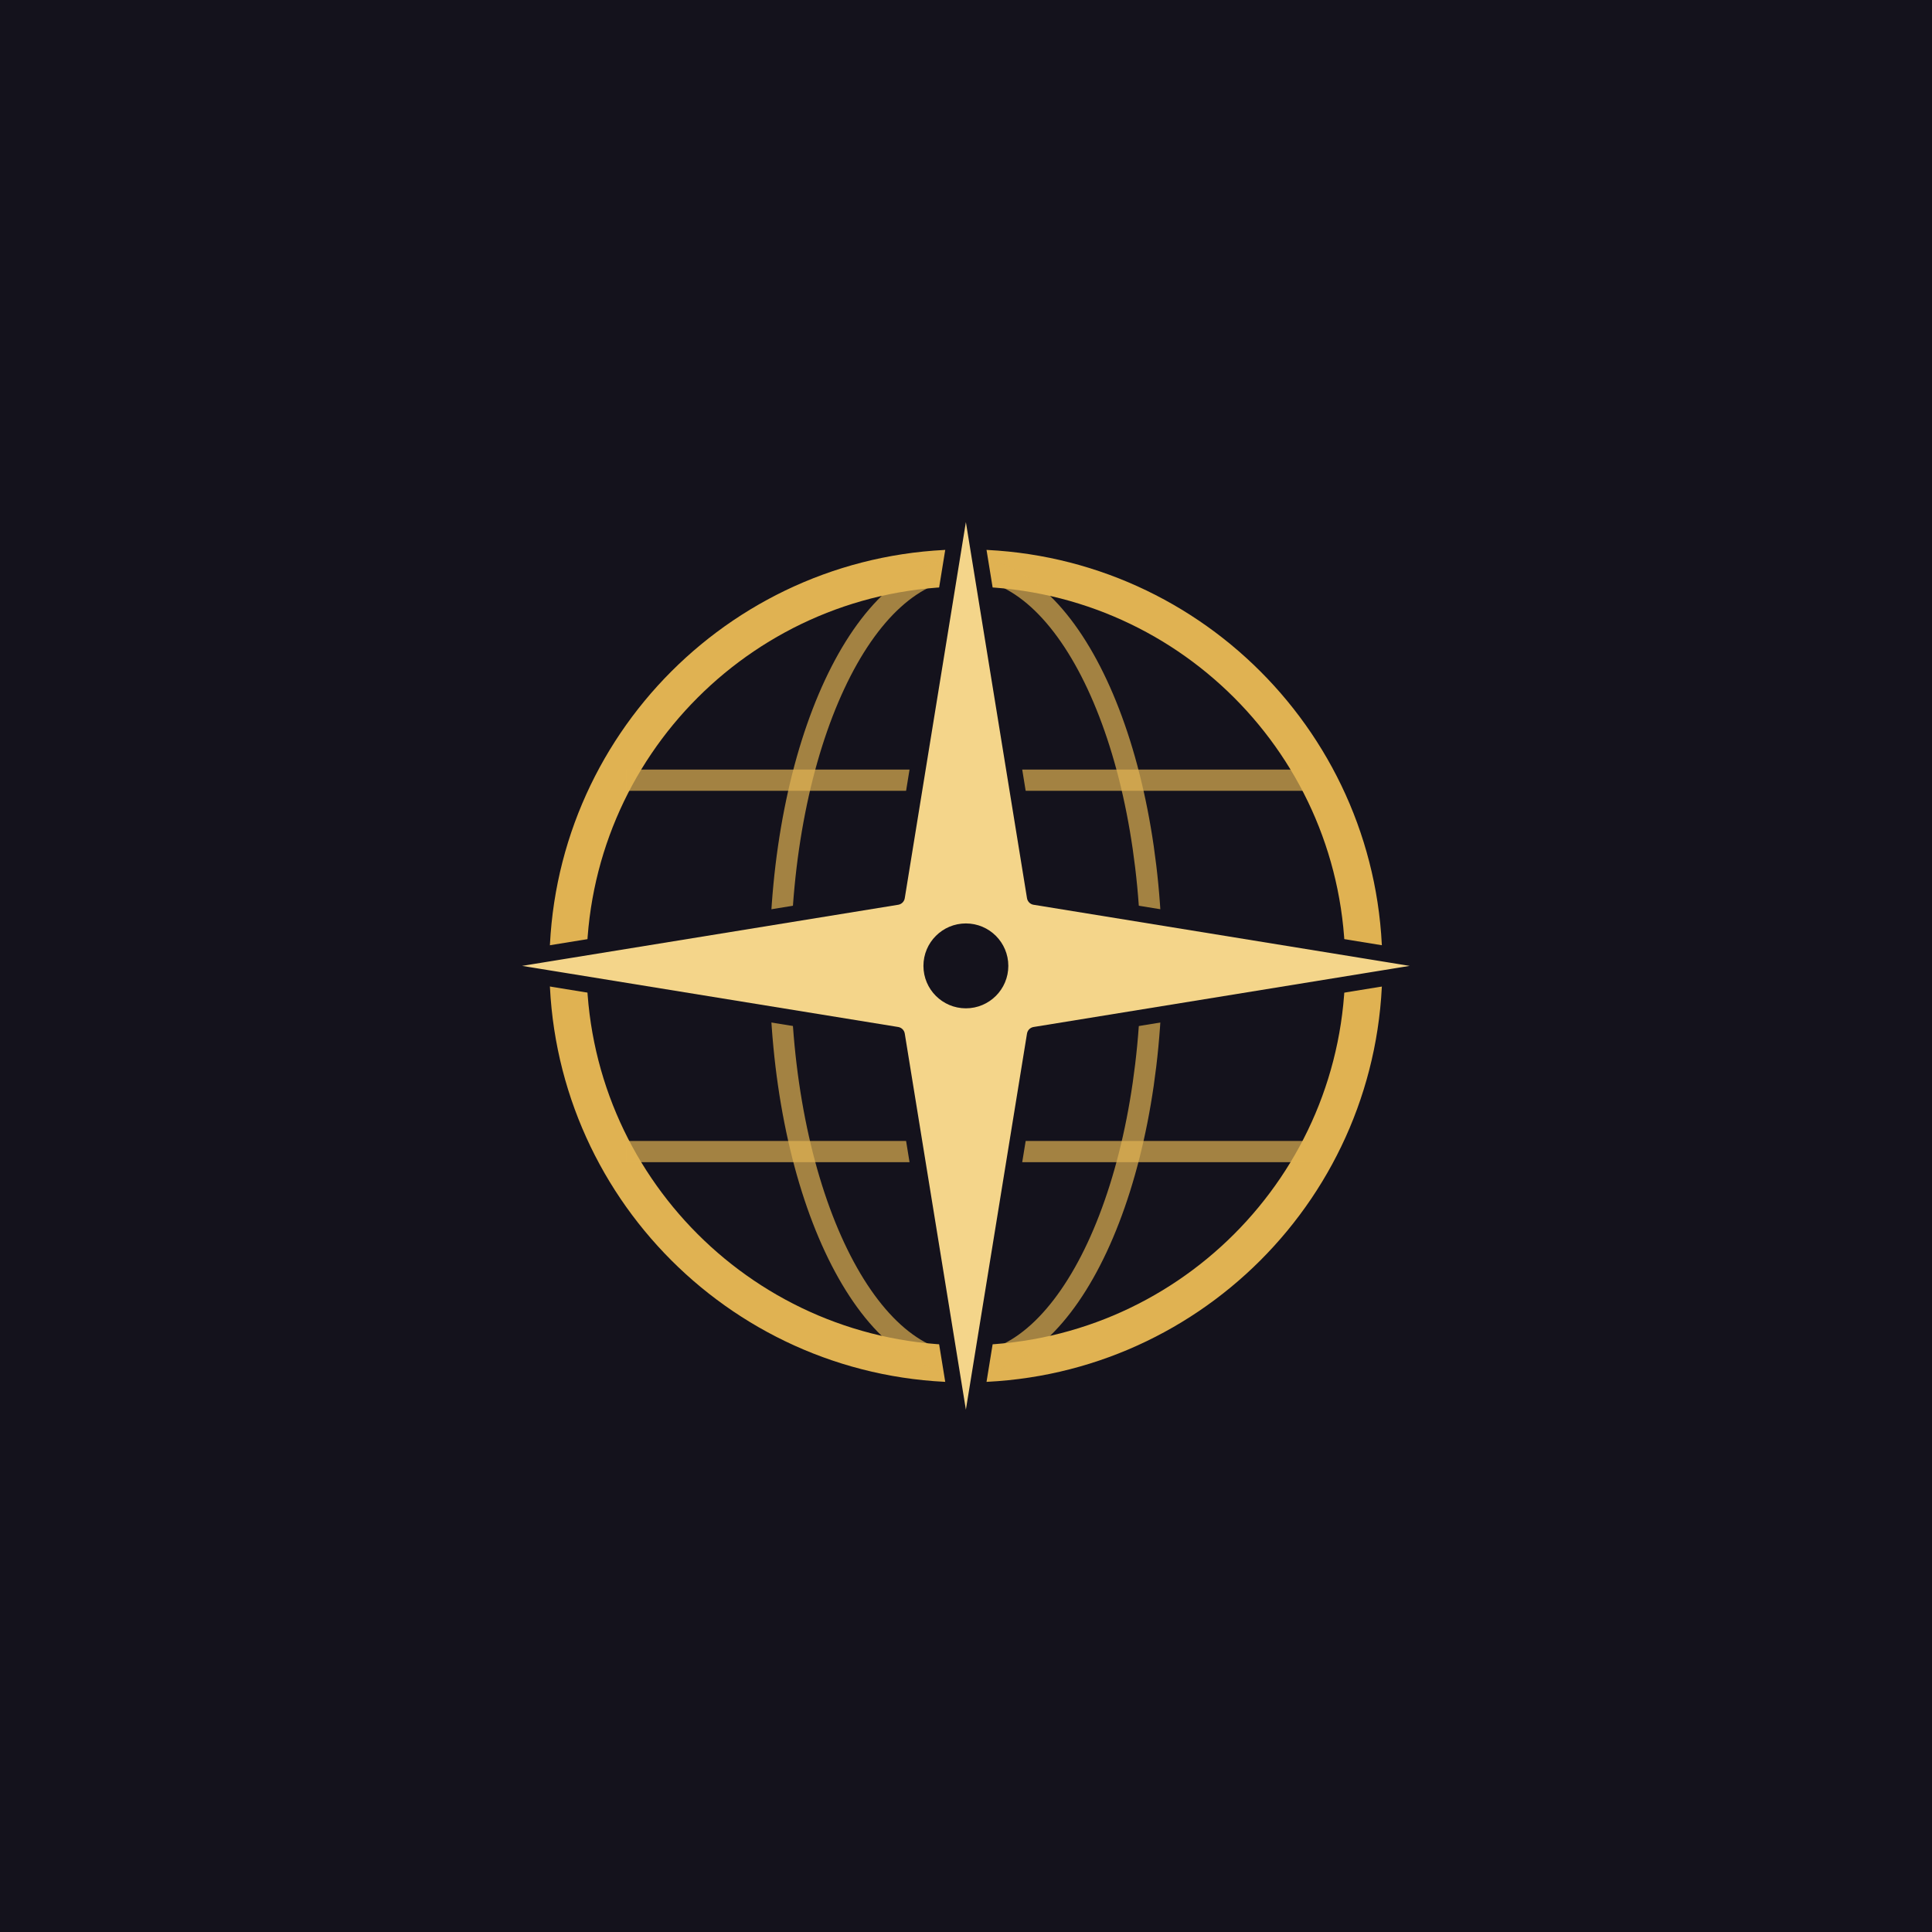
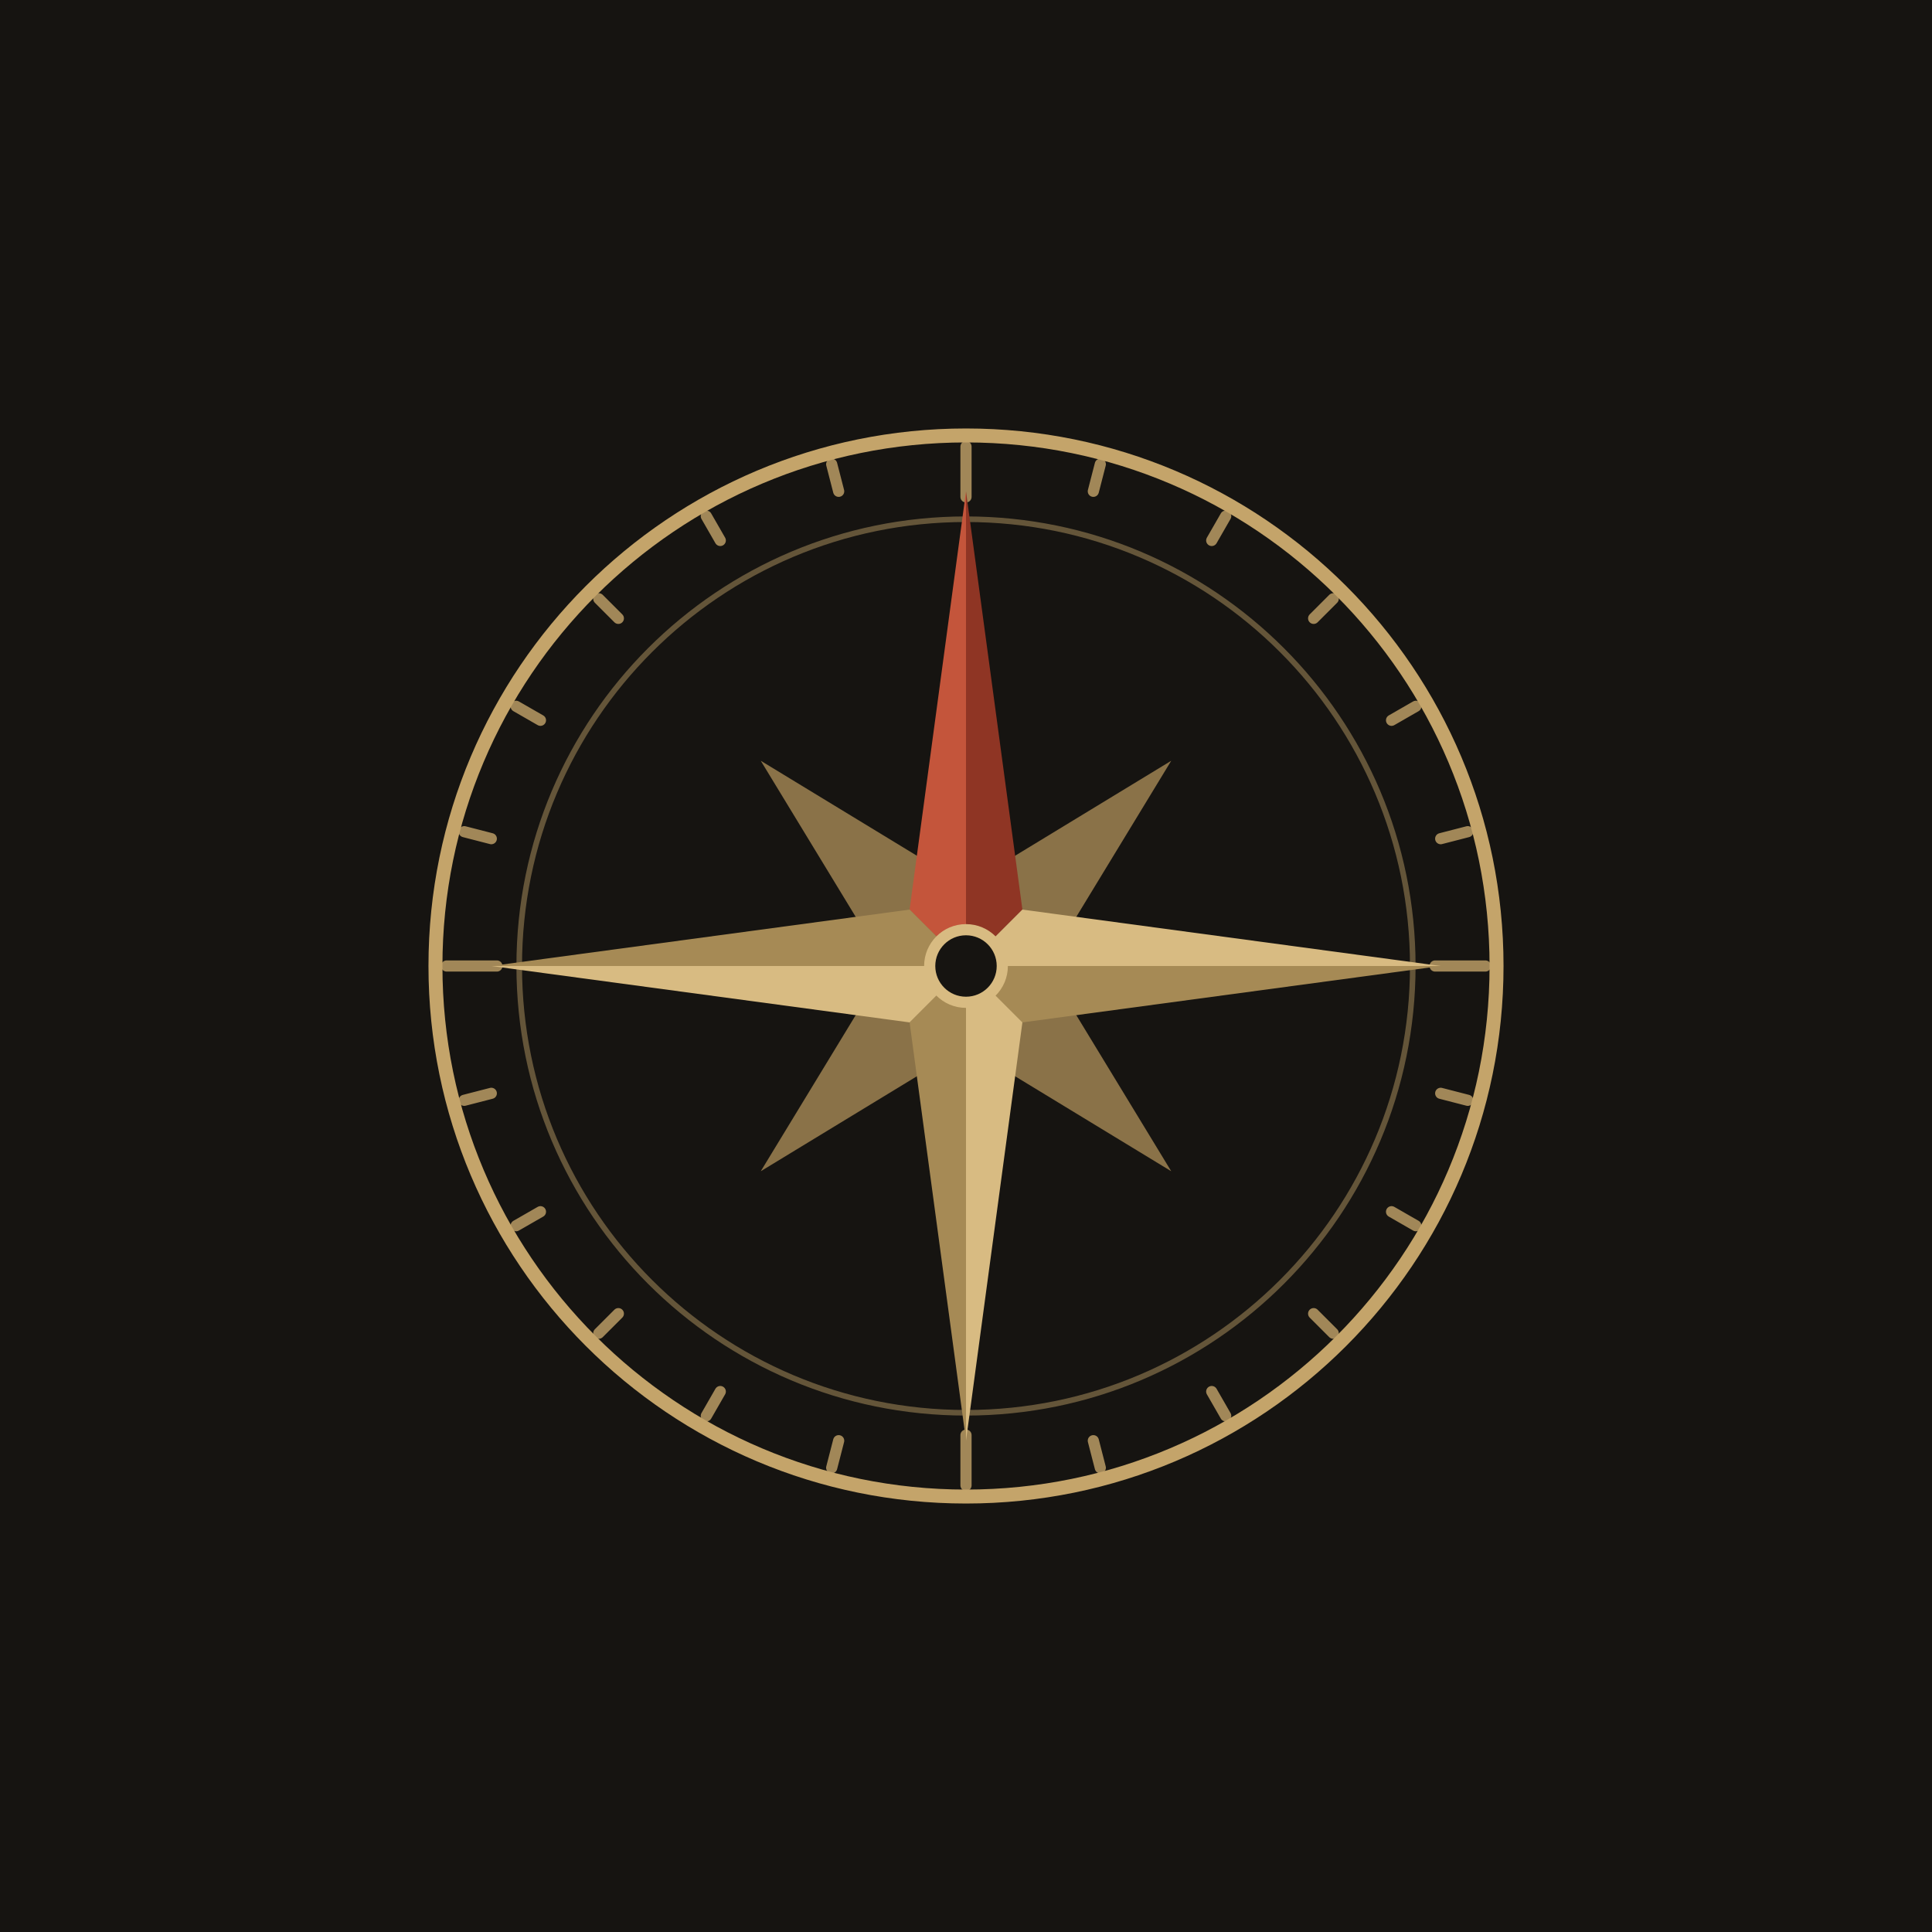
<svg xmlns="http://www.w3.org/2000/svg" viewBox="0 0 512 512">
-   <rect width="512" height="512" fill="#14121c" />
-   <g transform="translate(76 76) scale(.703)">
-     <circle cx="256" cy="256" r="150" fill="none" stroke="#e0b252" stroke-width="14" />
-     <ellipse cx="256" cy="256" rx="70" ry="150" fill="none" stroke="#e0b252" stroke-width="8" opacity=".7" />
-     <path d="M106 256h300M128 186h256M128 326h256" stroke="#e0b252" stroke-width="8" opacity=".7" />
-     <path d="M256 70l26 160 160 26-160 26-26 160-26-160-160-26 160-26z" fill="#f4d58a" stroke="#14121c" stroke-width="6" stroke-linejoin="round" />
-     <circle cx="256" cy="256" r="16" fill="#14121c" />
+   <rect width="512" height="512" fill="#161411" />
+   <g transform="translate(256 256) scale(.74) translate(-256 -256)">
+     <circle cx="256" cy="256" r="190" fill="none" stroke="#c4a46a" stroke-width="5" />
+     <circle cx="256" cy="256" r="160" fill="none" stroke="#c4a46a" stroke-width="2" opacity=".45" />
+     <g stroke="#c4a46a" stroke-width="4" stroke-linecap="round" opacity=".8">
+       <path d="M256.0 70.0L256.0 88.0" />
+       <path d="M304.1 76.3L301.6 86.0" />
+       <path d="M349.0 94.9L344.0 103.6" />
+       <path d="M387.5 124.5L380.5 131.5" />
+       <path d="M417.1 163.0L408.4 168.0" />
+       <path d="M435.7 207.9L426.0 210.4" />
+       <path d="M442.0 256.0L424.0 256.0" />
+       <path d="M435.7 304.1L426.0 301.6" />
+       <path d="M417.1 349.0L408.4 344.0" />
+       <path d="M387.5 387.5L380.5 380.5" />
+       <path d="M349.0 417.1L344.0 408.4" />
+       <path d="M304.1 435.7L301.6 426.0" />
+       <path d="M256.0 442.0L256.0 424.0" />
+       <path d="M207.9 435.7L210.4 426.0" />
+       <path d="M163.0 417.1L168.0 408.4" />
+       <path d="M124.5 387.5L131.5 380.5" />
+       <path d="M94.9 349.0L103.6 344.0" />
+       <path d="M76.3 304.1L86.0 301.6" />
+       <path d="M70.0 256.0L88.0 256.0" />
+       <path d="M76.3 207.9L86.0 210.4" />
+       <path d="M94.9 163.0L103.6 168.0" />
+       <path d="M124.5 124.5L131.5 131.5" />
+       <path d="M163.0 94.9L168.0 103.6" />
+       <path d="M207.9 76.3L210.4 86.0" />
+     </g>
+     <path d="M238.1 238.1L329.5 182.5L273.9 273.9Z" fill="#8a7248" />
+     <path d="M273.9 238.1L329.5 329.5L238.1 273.9Z" fill="#8a7248" />
+     <path d="M273.9 273.9L182.5 329.5L238.1 238.1Z" fill="#8a7248" />
+     <path d="M238.1 273.9L182.5 182.5L273.9 238.1Z" fill="#8a7248" />
+     <path d="M256 256L235.8 235.8L256.0 86.0Z" fill="#c4553b" />
+     <path d="M256 256L256.0 86.0L276.2 235.8Z" fill="#8f3524" />
+     <path d="M256 256L276.2 235.8L426.0 256.0Z" fill="#d8bb82" />
+     <path d="M256 256L426.0 256.0L276.2 276.2Z" fill="#a68a55" />
+     <path d="M256 256L276.2 276.2L256.0 426.0Z" fill="#d8bb82" />
+     <path d="M256 256L256.0 426.0L235.8 276.2Z" fill="#a68a55" />
+     <path d="M256 256L235.8 276.2L86.0 256.0Z" fill="#d8bb82" />
+     <path d="M256 256L86.0 256.0L235.8 235.8Z" fill="#a68a55" />
+     <circle cx="256" cy="256" r="13" fill="#161411" stroke="#d8bb82" stroke-width="4" />
  </g>
</svg>
